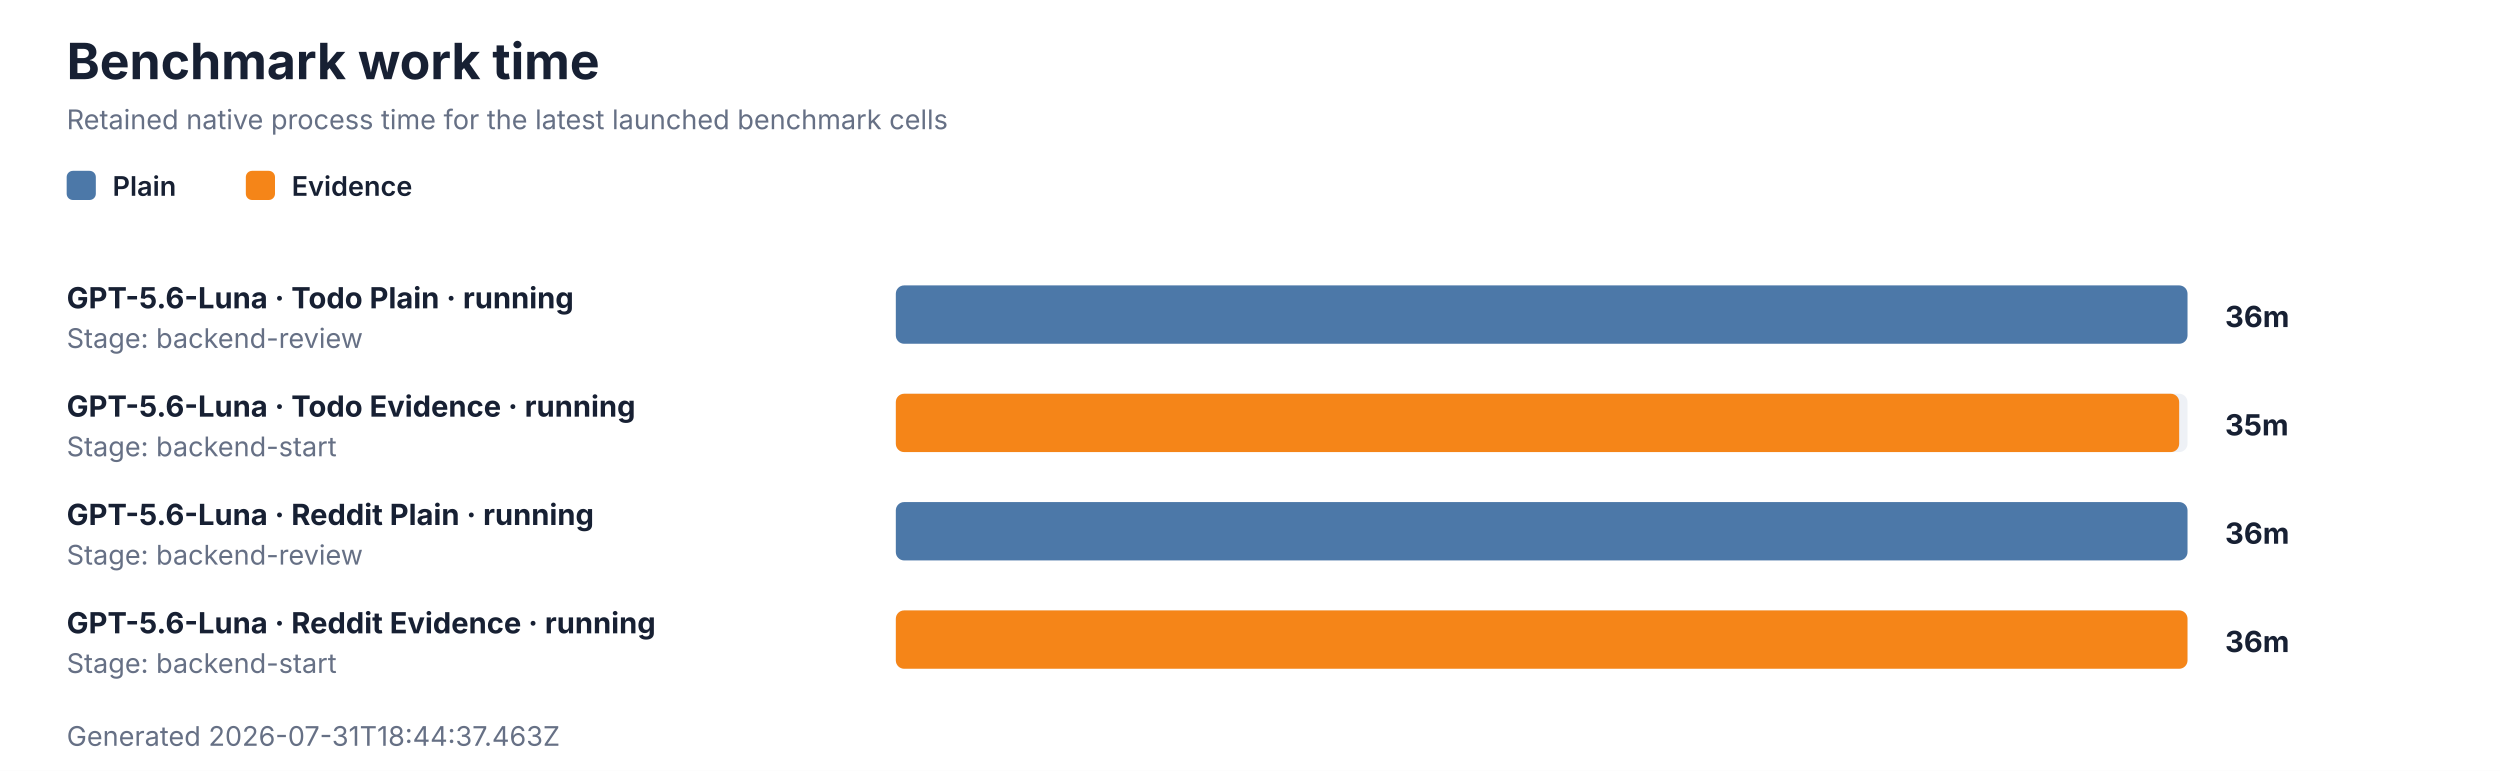
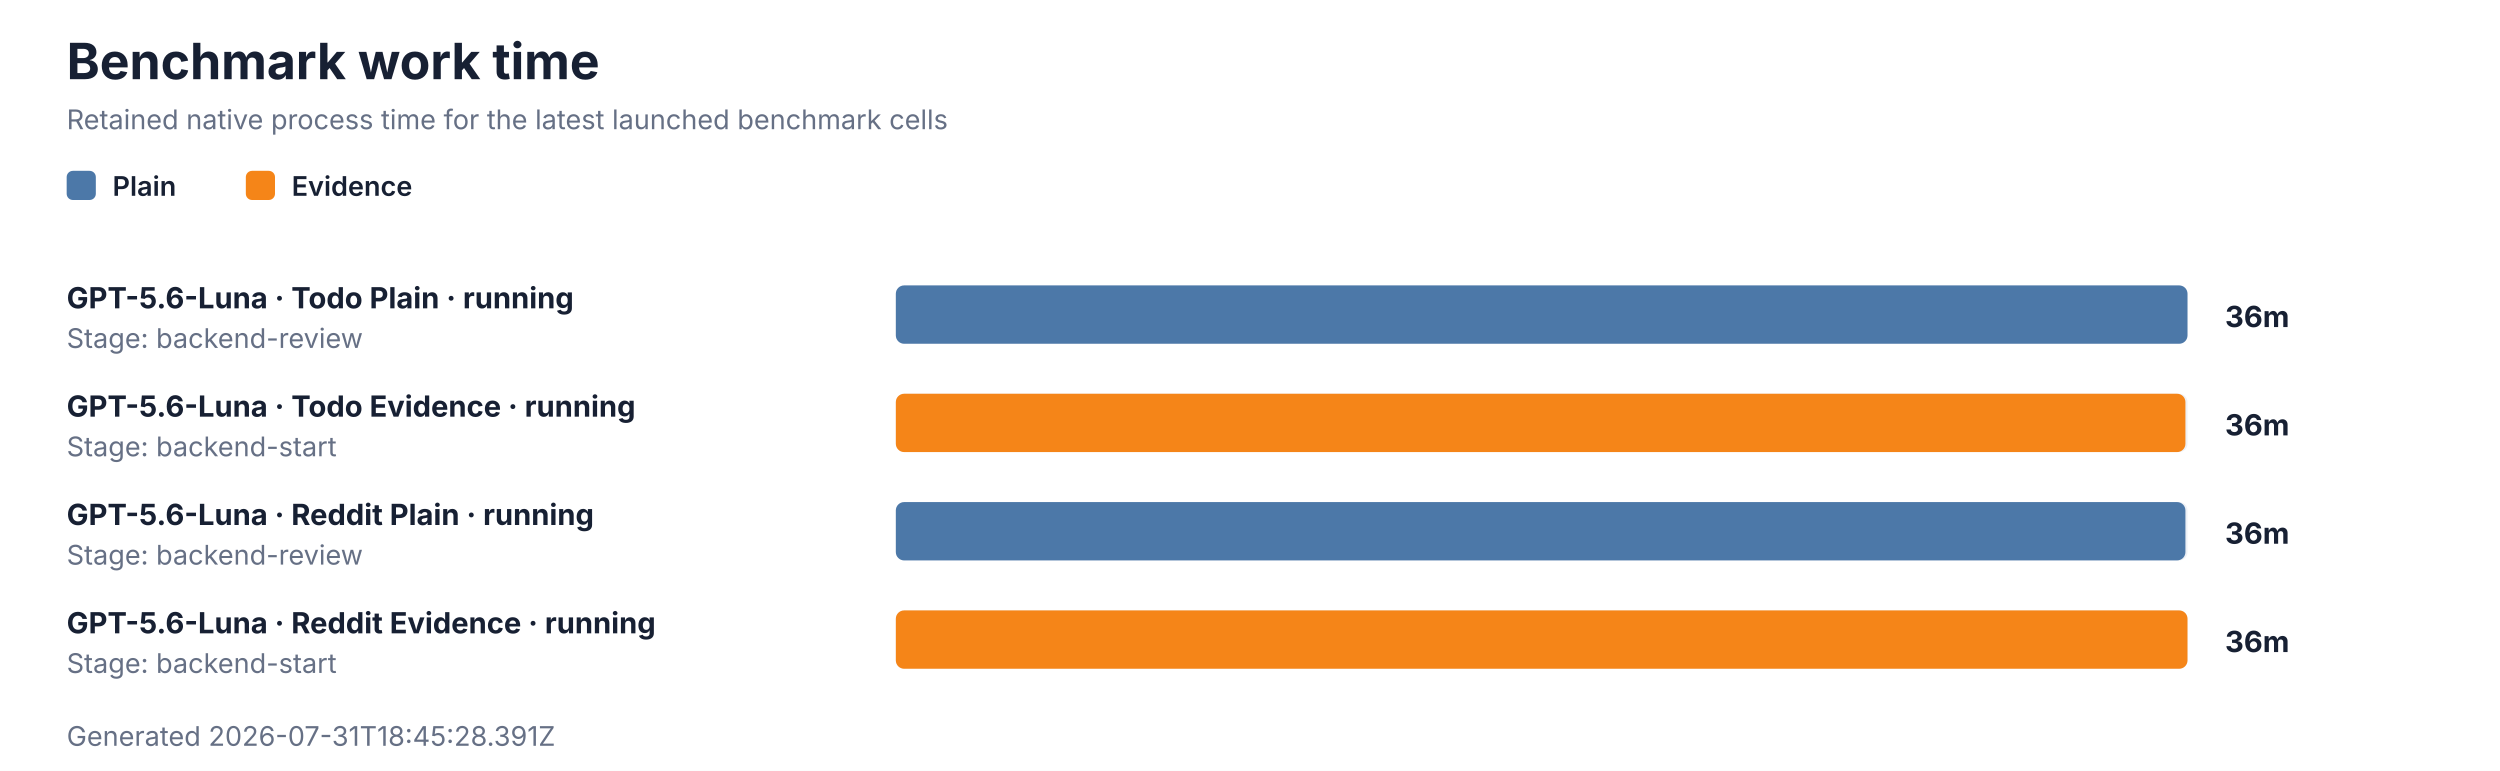
<svg xmlns="http://www.w3.org/2000/svg" role="img" aria-labelledby="title description" viewBox="0 0 1200 370" width="1200" height="370">
  <style>
  text { font-family: Inter, ui-sans-serif, system-ui, -apple-system, BlinkMacSystemFont, 'Segoe UI', sans-serif; fill: #172033; }
  .title { font-size: 24px; font-weight: 700; }
  .subtitle, .stage, .generated { font-size: 13px; fill: #667085; }
  .label { font-size: 14px; font-weight: 650; }
  .value { font-size: 14px; font-weight: 700; }
  .legend { font-size: 13px; font-weight: 600; }
  .empty { font-size: 15px; fill: #667085; }
  .track { fill: #eef1f6; }
</style>
  <rect width="1200" height="370" fill="#ffffff" />
  <text x="32" y="38" class="title">Benchmark work time</text>
  <text x="32" y="62" class="subtitle">Retained native process time for the latest launched benchmark cells</text>
  <rect x="32" y="82" width="14" height="14" rx="3" fill="#4c78a8" />
  <text x="54" y="94" class="legend">Plain</text>
  <rect x="118" y="82" width="14" height="14" rx="3" fill="#f58518" />
  <text x="140" y="94" class="legend">Evidence</text>
  <text x="32" y="148" class="label">GPT-5.6-Luna · Todo Plain · running</text>
  <text x="32" y="167" class="stage">Stage: backend-review</text>
  <rect x="430" y="137" width="620" height="28" rx="4" class="track" />
  <rect x="430" y="137" width="620" height="28" rx="4" fill="#4c78a8" />
  <text x="1068" y="157" class="value">36m</text>
  <text x="32" y="200" class="label">GPT-5.6-Luna · Todo Evidence · running</text>
  <text x="32" y="219" class="stage">Stage: backend-start</text>
  <rect x="430" y="189" width="620" height="28" rx="4" class="track" />
-   <rect x="430" y="189" width="616" height="28" rx="4" fill="#f58518" />
-   <text x="1068" y="209" class="value">35m</text>
+   <rect x="430" y="189" width="619" height="28" rx="4" fill="#f58518" />
+   <text x="1068" y="209" class="value">36m</text>
  <text x="32" y="252" class="label">GPT-5.6-Luna · Reddit Plain · running</text>
  <text x="32" y="271" class="stage">Stage: backend-review</text>
  <rect x="430" y="241" width="620" height="28" rx="4" class="track" />
-   <rect x="430" y="241" width="620" height="28" rx="4" fill="#4c78a8" />
+   <rect x="430" y="241" width="619" height="28" rx="4" fill="#4c78a8" />
  <text x="1068" y="261" class="value">36m</text>
  <text x="32" y="304" class="label">GPT-5.6-Luna · Reddit Evidence · running</text>
  <text x="32" y="323" class="stage">Stage: backend-start</text>
  <rect x="430" y="293" width="620" height="28" rx="4" class="track" />
  <rect x="430" y="293" width="620" height="28" rx="4" fill="#f58518" />
  <text x="1068" y="313" class="value">36m</text>
-   <text x="32" y="358" class="generated">Generated 2026-07-31T18:44:37.463Z</text>
+   <text x="32" y="358" class="generated">Generated 2026-07-31T18:45:28.391Z</text>
</svg>
